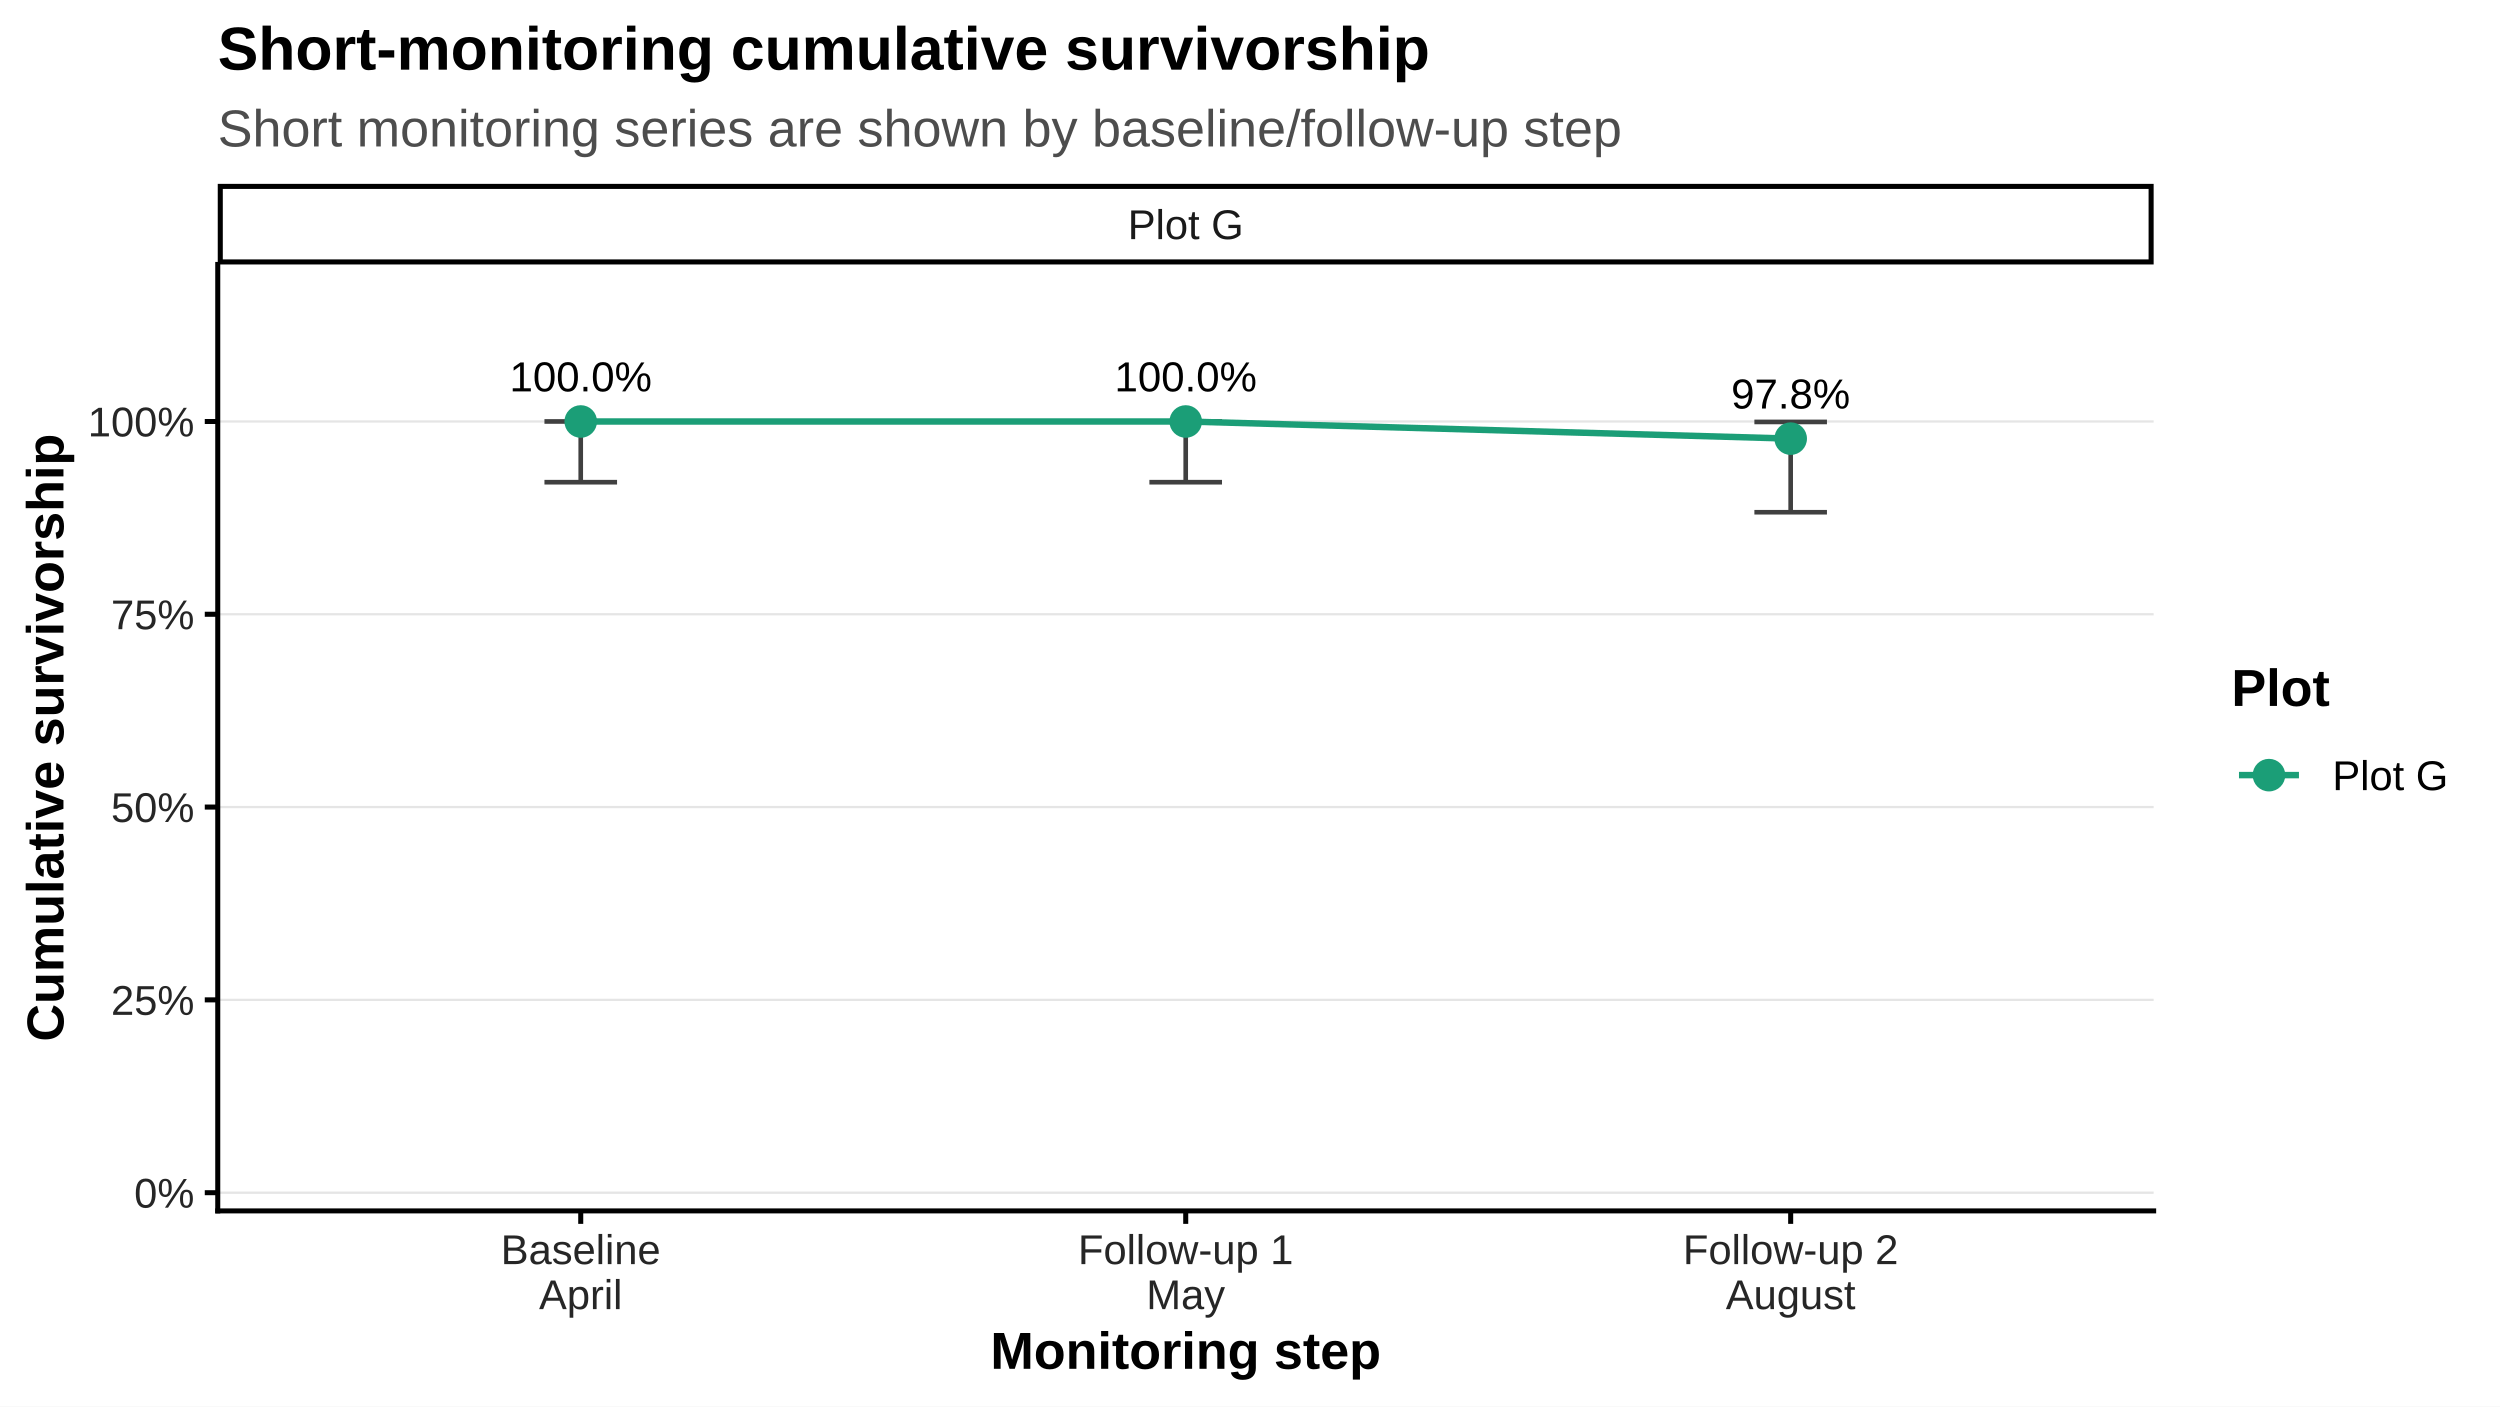
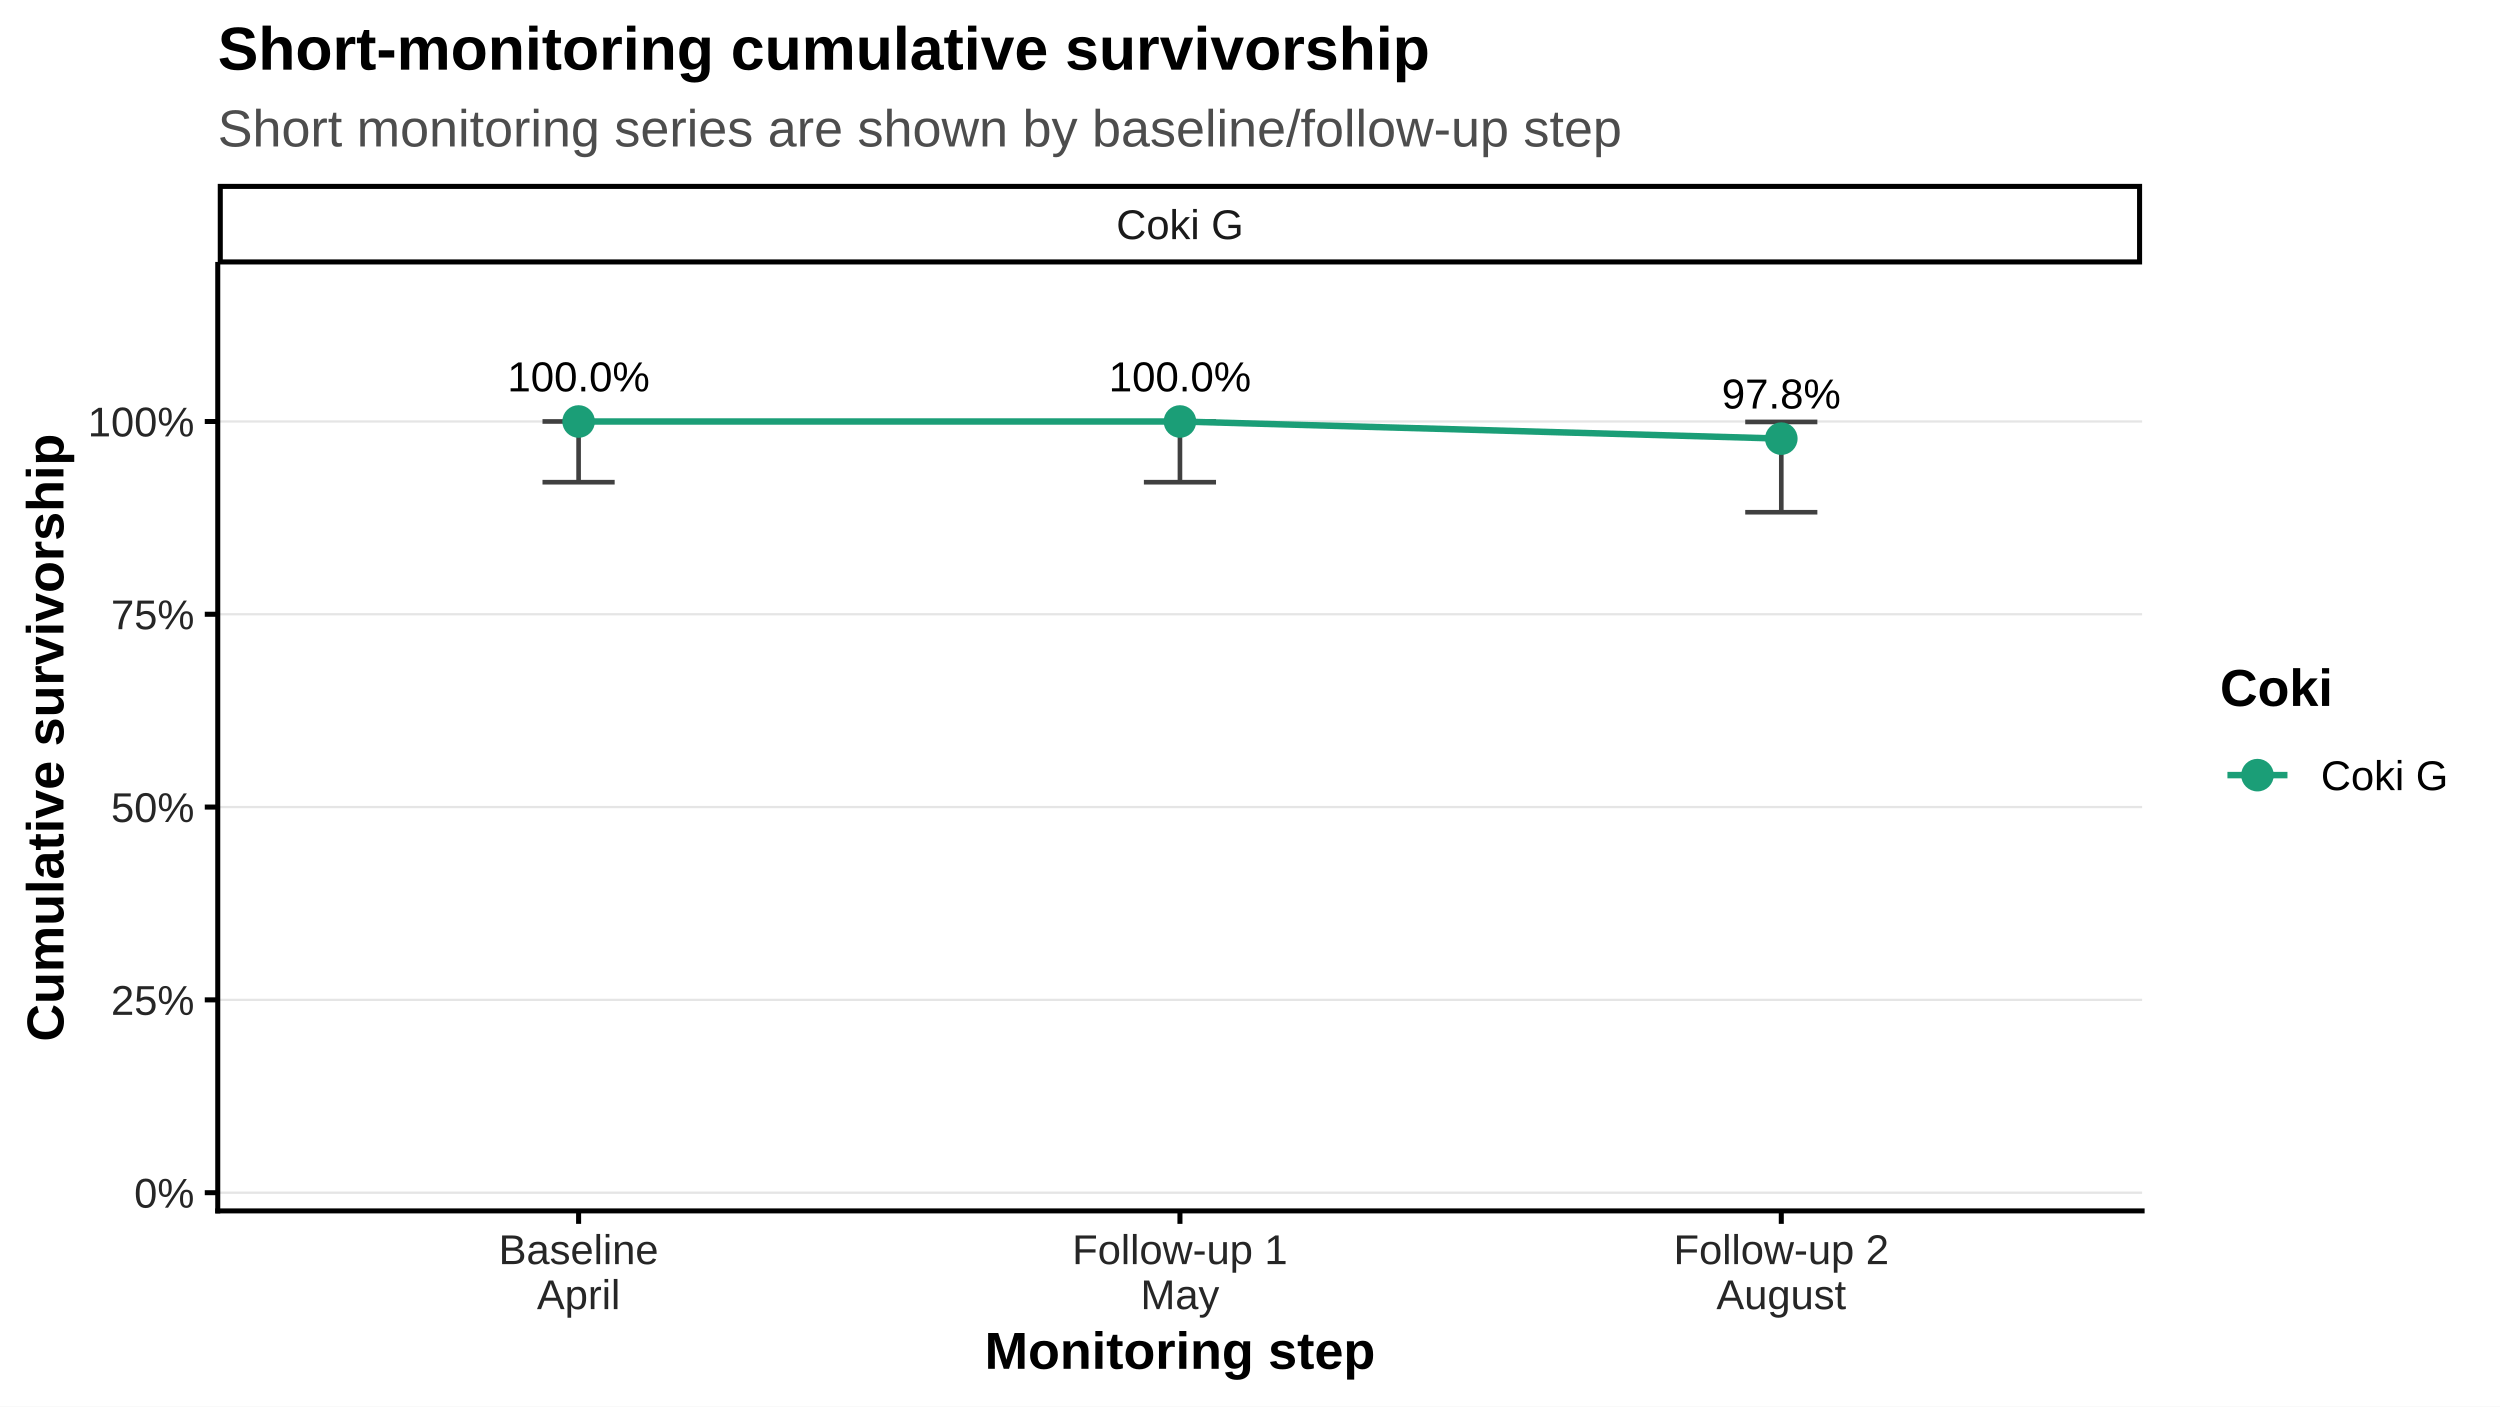
<svg xmlns="http://www.w3.org/2000/svg" class="svglite" width="576.00pt" height="324.00pt" viewBox="0 0 576.00 324.00">
  <defs>
    <style type="text/css">
    .svglite line, .svglite polyline, .svglite polygon, .svglite path, .svglite rect, .svglite circle {
      fill: none;
      stroke: #000000;
      stroke-linecap: round;
      stroke-linejoin: round;
      stroke-miterlimit: 10.00;
    }
    .svglite text {
      white-space: pre;
    }
  </style>
  </defs>
  <rect width="100%" height="100%" style="stroke: none; fill: #FFFFFF;" />
  <defs>
    <clipPath id="cpMC4wMHw1NzYuMDB8MC4wMHwzMjQuMDA=">
      <rect x="0.00" y="0.00" width="576.00" height="324.00" />
    </clipPath>
  </defs>
  <g clip-path="url(#cpMC4wMHw1NzYuMDB8MC4wMHwzMjQuMDA=)">
    <rect x="-0" y="0.00" width="576.00" height="324.00" style="stroke-width: 1.16; stroke: #FFFFFF; fill: #FFFFFF;" />
  </g>
  <defs>
-     <clipPath id="cpNTAuMTd8NDk2LjIwfDYwLjkzfDI3OC45OQ==">
-       <rect x="50.17" y="60.93" width="446.03" height="218.06" />
+     <clipPath id="cpNTAuMTd8NDkzLjU0fDYwLjkzfDI3OC45OQ==">
+       <rect x="50.17" y="60.93" width="443.37" height="218.06" />
    </clipPath>
  </defs>
-   <g clip-path="url(#cpNTAuMTd8NDk2LjIwfDYwLjkzfDI3OC45OQ==)">
-     <rect x="50.17" y="60.93" width="446.03" height="218.06" style="stroke-width: 1.16; stroke: none; fill: #FFFFFF;" />
-     <polyline points="50.17,274.80 496.20,274.80 " style="stroke-width: 0.53; stroke: #E5E5E5; stroke-linecap: butt;" />
-     <polyline points="50.17,230.37 496.20,230.37 " style="stroke-width: 0.53; stroke: #E5E5E5; stroke-linecap: butt;" />
-     <polyline points="50.17,185.95 496.20,185.95 " style="stroke-width: 0.53; stroke: #E5E5E5; stroke-linecap: butt;" />
-     <polyline points="50.17,141.53 496.20,141.53 " style="stroke-width: 0.53; stroke: #E5E5E5; stroke-linecap: butt;" />
-     <polyline points="50.17,97.11 496.20,97.11 " style="stroke-width: 0.53; stroke: #E5E5E5; stroke-linecap: butt;" />
-     <polyline points="125.44,97.11 142.17,97.11 " style="stroke-width: 1.07; stroke: #404040; stroke-linecap: butt;" />
-     <polyline points="133.80,97.11 133.80,111.10 " style="stroke-width: 1.07; stroke: #404040; stroke-linecap: butt;" />
-     <polyline points="125.44,111.10 142.17,111.10 " style="stroke-width: 1.07; stroke: #404040; stroke-linecap: butt;" />
-     <polyline points="264.82,97.11 281.55,97.11 " style="stroke-width: 1.07; stroke: #404040; stroke-linecap: butt;" />
-     <polyline points="273.19,97.11 273.19,111.10 " style="stroke-width: 1.07; stroke: #404040; stroke-linecap: butt;" />
-     <polyline points="264.82,111.10 281.55,111.10 " style="stroke-width: 1.07; stroke: #404040; stroke-linecap: butt;" />
-     <polyline points="404.21,97.21 420.93,97.21 " style="stroke-width: 1.07; stroke: #404040; stroke-linecap: butt;" />
-     <polyline points="412.57,97.21 412.57,118.02 " style="stroke-width: 1.07; stroke: #404040; stroke-linecap: butt;" />
-     <polyline points="404.21,118.02 420.93,118.02 " style="stroke-width: 1.07; stroke: #404040; stroke-linecap: butt;" />
-     <polyline points="133.80,97.11 273.19,97.11 412.57,101.06 " style="stroke-width: 1.49; stroke: #1B9E77; stroke-linecap: butt;" />
-     <circle cx="133.80" cy="97.11" r="3.37" style="stroke-width: 0.77; stroke: #1B9E77; fill: #1B9E77;" />
-     <circle cx="273.19" cy="97.11" r="3.37" style="stroke-width: 0.77; stroke: #1B9E77; fill: #1B9E77;" />
-     <circle cx="412.57" cy="101.06" r="3.37" style="stroke-width: 0.77; stroke: #1B9E77; fill: #1B9E77;" />
-     <text x="133.80" y="90.17" text-anchor="middle" style="font-size: 9.67px; font-family: &quot;Arial&quot;;" textLength="32.80px" lengthAdjust="spacingAndGlyphs">100.0%</text>
-     <text x="273.19" y="90.17" text-anchor="middle" style="font-size: 9.67px; font-family: &quot;Arial&quot;;" textLength="32.80px" lengthAdjust="spacingAndGlyphs">100.0%</text>
-     <text x="412.57" y="94.12" text-anchor="middle" style="font-size: 9.67px; font-family: &quot;Arial&quot;;" textLength="27.42px" lengthAdjust="spacingAndGlyphs">97.8%</text>
+   <g clip-path="url(#cpNTAuMTd8NDkzLjU0fDYwLjkzfDI3OC45OQ==)">
+     <rect x="50.17" y="60.93" width="443.37" height="218.06" style="stroke-width: 1.16; stroke: none; fill: #FFFFFF;" />
+     <polyline points="50.17,274.80 493.54,274.80 " style="stroke-width: 0.53; stroke: #E5E5E5; stroke-linecap: butt;" />
+     <polyline points="50.17,230.37 493.54,230.37 " style="stroke-width: 0.53; stroke: #E5E5E5; stroke-linecap: butt;" />
+     <polyline points="50.17,185.95 493.54,185.95 " style="stroke-width: 0.53; stroke: #E5E5E5; stroke-linecap: butt;" />
+     <polyline points="50.17,141.53 493.54,141.53 " style="stroke-width: 0.53; stroke: #E5E5E5; stroke-linecap: butt;" />
+     <polyline points="50.17,97.11 493.54,97.11 " style="stroke-width: 0.53; stroke: #E5E5E5; stroke-linecap: butt;" />
+     <polyline points="124.99,97.11 141.62,97.11 " style="stroke-width: 1.07; stroke: #404040; stroke-linecap: butt;" />
+     <polyline points="133.31,97.11 133.31,111.10 " style="stroke-width: 1.07; stroke: #404040; stroke-linecap: butt;" />
+     <polyline points="124.99,111.10 141.62,111.10 " style="stroke-width: 1.07; stroke: #404040; stroke-linecap: butt;" />
+     <polyline points="263.55,97.11 280.17,97.11 " style="stroke-width: 1.07; stroke: #404040; stroke-linecap: butt;" />
+     <polyline points="271.86,97.11 271.86,111.10 " style="stroke-width: 1.07; stroke: #404040; stroke-linecap: butt;" />
+     <polyline points="263.55,111.10 280.17,111.10 " style="stroke-width: 1.07; stroke: #404040; stroke-linecap: butt;" />
+     <polyline points="402.10,97.21 418.72,97.21 " style="stroke-width: 1.07; stroke: #404040; stroke-linecap: butt;" />
+     <polyline points="410.41,97.21 410.41,118.02 " style="stroke-width: 1.07; stroke: #404040; stroke-linecap: butt;" />
+     <polyline points="402.10,118.02 418.72,118.02 " style="stroke-width: 1.07; stroke: #404040; stroke-linecap: butt;" />
+     <polyline points="133.31,97.11 271.86,97.11 410.41,101.06 " style="stroke-width: 1.49; stroke: #1B9E77; stroke-linecap: butt;" />
+     <circle cx="133.31" cy="97.11" r="3.37" style="stroke-width: 0.77; stroke: #1B9E77; fill: #1B9E77;" />
+     <circle cx="271.86" cy="97.11" r="3.37" style="stroke-width: 0.77; stroke: #1B9E77; fill: #1B9E77;" />
+     <circle cx="410.41" cy="101.06" r="3.37" style="stroke-width: 0.77; stroke: #1B9E77; fill: #1B9E77;" />
+     <text x="133.31" y="90.17" text-anchor="middle" style="font-size: 9.67px; font-family: &quot;Arial&quot;;" textLength="32.80px" lengthAdjust="spacingAndGlyphs">100.0%</text>
+     <text x="271.86" y="90.17" text-anchor="middle" style="font-size: 9.67px; font-family: &quot;Arial&quot;;" textLength="32.80px" lengthAdjust="spacingAndGlyphs">100.0%</text>
+     <text x="410.41" y="94.12" text-anchor="middle" style="font-size: 9.67px; font-family: &quot;Arial&quot;;" textLength="27.42px" lengthAdjust="spacingAndGlyphs">97.8%</text>
  </g>
  <g clip-path="url(#cpMC4wMHw1NzYuMDB8MC4wMHwzMjQuMDA=)">
</g>
  <defs>
-     <clipPath id="cpNTAuMTd8NDk2LjIwfDQyLjM2fDYwLjkz">
-       <rect x="50.17" y="42.36" width="446.03" height="18.57" />
+     <clipPath id="cpNTAuMTd8NDkzLjU0fDQyLjM2fDYwLjkz">
+       <rect x="50.17" y="42.36" width="443.37" height="18.57" />
    </clipPath>
  </defs>
-   <g clip-path="url(#cpNTAuMTd8NDk2LjIwfDQyLjM2fDYwLjkz)">
-     <rect x="50.17" y="42.36" width="446.03" height="18.57" style="stroke-width: 2.33; fill: #FFFFFF;" />
-     <text x="273.19" y="55.09" text-anchor="middle" style="font-size: 9.60px;fill: #1A1A1A; font-family: &quot;Arial&quot;;" textLength="26.65px" lengthAdjust="spacingAndGlyphs">Plot G</text>
+   <g clip-path="url(#cpNTAuMTd8NDkzLjU0fDQyLjM2fDYwLjkz)">
+     <rect x="50.17" y="42.36" width="443.37" height="18.57" style="stroke-width: 2.33; fill: #FFFFFF;" />
+     <text x="271.86" y="55.09" text-anchor="middle" style="font-size: 9.60px;fill: #1A1A1A; font-family: &quot;Arial&quot;;" textLength="29.31px" lengthAdjust="spacingAndGlyphs">Coki G</text>
  </g>
  <g clip-path="url(#cpMC4wMHw1NzYuMDB8MC4wMHwzMjQuMDA=)">
-     <polyline points="50.17,278.99 496.20,278.99 " style="stroke-width: 1.16; stroke-linecap: square;" />
-     <polyline points="133.80,281.98 133.80,278.99 " style="stroke-width: 1.16; stroke-linecap: butt;" />
-     <polyline points="273.19,281.98 273.19,278.99 " style="stroke-width: 1.16; stroke-linecap: butt;" />
-     <polyline points="412.57,281.98 412.57,278.99 " style="stroke-width: 1.16; stroke-linecap: butt;" />
-     <text x="133.80" y="291.25" text-anchor="middle" style="font-size: 9.60px;fill: #262626; font-family: &quot;Arial&quot;;" textLength="36.80px" lengthAdjust="spacingAndGlyphs">Baseline</text>
-     <text x="133.80" y="301.62" text-anchor="middle" style="font-size: 9.60px;fill: #262626; font-family: &quot;Arial&quot;;" textLength="19.20px" lengthAdjust="spacingAndGlyphs">April</text>
-     <text x="273.19" y="291.25" text-anchor="middle" style="font-size: 9.60px;fill: #262626; font-family: &quot;Arial&quot;;" textLength="49.59px" lengthAdjust="spacingAndGlyphs">Follow-up 1</text>
-     <text x="273.19" y="301.62" text-anchor="middle" style="font-size: 9.60px;fill: #262626; font-family: &quot;Arial&quot;;" textLength="18.12px" lengthAdjust="spacingAndGlyphs">May</text>
-     <text x="412.57" y="291.25" text-anchor="middle" style="font-size: 9.60px;fill: #262626; font-family: &quot;Arial&quot;;" textLength="49.59px" lengthAdjust="spacingAndGlyphs">Follow-up 2</text>
-     <text x="412.57" y="301.62" text-anchor="middle" style="font-size: 9.60px;fill: #262626; font-family: &quot;Arial&quot;;" textLength="29.87px" lengthAdjust="spacingAndGlyphs">August</text>
+     <polyline points="50.17,278.99 493.54,278.99 " style="stroke-width: 1.16; stroke-linecap: square;" />
+     <polyline points="133.31,281.98 133.31,278.99 " style="stroke-width: 1.16; stroke-linecap: butt;" />
+     <polyline points="271.86,281.98 271.86,278.99 " style="stroke-width: 1.16; stroke-linecap: butt;" />
+     <polyline points="410.41,281.98 410.41,278.99 " style="stroke-width: 1.16; stroke-linecap: butt;" />
+     <text x="133.31" y="291.25" text-anchor="middle" style="font-size: 9.60px;fill: #262626; font-family: &quot;Arial&quot;;" textLength="36.80px" lengthAdjust="spacingAndGlyphs">Baseline</text>
+     <text x="133.31" y="301.62" text-anchor="middle" style="font-size: 9.60px;fill: #262626; font-family: &quot;Arial&quot;;" textLength="19.20px" lengthAdjust="spacingAndGlyphs">April</text>
+     <text x="271.86" y="291.25" text-anchor="middle" style="font-size: 9.60px;fill: #262626; font-family: &quot;Arial&quot;;" textLength="49.59px" lengthAdjust="spacingAndGlyphs">Follow-up 1</text>
+     <text x="271.86" y="301.62" text-anchor="middle" style="font-size: 9.60px;fill: #262626; font-family: &quot;Arial&quot;;" textLength="18.12px" lengthAdjust="spacingAndGlyphs">May</text>
+     <text x="410.41" y="291.25" text-anchor="middle" style="font-size: 9.60px;fill: #262626; font-family: &quot;Arial&quot;;" textLength="49.59px" lengthAdjust="spacingAndGlyphs">Follow-up 2</text>
+     <text x="410.41" y="301.62" text-anchor="middle" style="font-size: 9.60px;fill: #262626; font-family: &quot;Arial&quot;;" textLength="29.87px" lengthAdjust="spacingAndGlyphs">August</text>
    <polyline points="50.17,278.99 50.17,60.93 " style="stroke-width: 1.16; stroke-linecap: square;" />
    <text x="44.79" y="278.24" text-anchor="end" style="font-size: 9.60px;fill: #262626; font-family: &quot;Arial&quot;;" textLength="13.87px" lengthAdjust="spacingAndGlyphs">0%</text>
    <text x="44.79" y="233.82" text-anchor="end" style="font-size: 9.60px;fill: #262626; font-family: &quot;Arial&quot;;" textLength="19.20px" lengthAdjust="spacingAndGlyphs">25%</text>
    <text x="44.79" y="189.39" text-anchor="end" style="font-size: 9.60px;fill: #262626; font-family: &quot;Arial&quot;;" textLength="19.20px" lengthAdjust="spacingAndGlyphs">50%</text>
    <text x="44.79" y="144.97" text-anchor="end" style="font-size: 9.60px;fill: #262626; font-family: &quot;Arial&quot;;" textLength="19.20px" lengthAdjust="spacingAndGlyphs">75%</text>
    <text x="44.79" y="100.55" text-anchor="end" style="font-size: 9.60px;fill: #262626; font-family: &quot;Arial&quot;;" textLength="24.54px" lengthAdjust="spacingAndGlyphs">100%</text>
    <polyline points="47.18,274.80 50.17,274.80 " style="stroke-width: 1.16; stroke-linecap: butt;" />
    <polyline points="47.18,230.37 50.17,230.37 " style="stroke-width: 1.16; stroke-linecap: butt;" />
    <polyline points="47.18,185.95 50.17,185.95 " style="stroke-width: 1.16; stroke-linecap: butt;" />
    <polyline points="47.18,141.53 50.17,141.53 " style="stroke-width: 1.16; stroke-linecap: butt;" />
    <polyline points="47.18,97.11 50.17,97.11 " style="stroke-width: 1.16; stroke-linecap: butt;" />
-     <text x="273.19" y="315.37" text-anchor="middle" style="font-size: 12.00px; font-weight: bold; font-family: &quot;Arial&quot;;" textLength="89.99px" lengthAdjust="spacingAndGlyphs">Monitoring step</text>
+     <text x="271.86" y="315.37" text-anchor="middle" style="font-size: 12.00px; font-weight: bold; font-family: &quot;Arial&quot;;" textLength="89.99px" lengthAdjust="spacingAndGlyphs">Monitoring step</text>
    <text transform="translate(14.62,169.96) rotate(-90)" text-anchor="middle" style="font-size: 12.00px; font-weight: bold; font-family: &quot;Arial&quot;;" textLength="140.05px" lengthAdjust="spacingAndGlyphs">Cumulative survivorship</text>
-     <rect x="508.16" y="146.71" width="61.87" height="46.50" style="stroke-width: 1.16; stroke: none; fill: #FFFFFF;" />
-     <text x="514.13" y="162.65" style="font-size: 12.00px; font-weight: bold; font-family: &quot;Arial&quot;;" textLength="22.67px" lengthAdjust="spacingAndGlyphs">Plot</text>
-     <rect x="514.13" y="169.95" width="17.28" height="17.28" style="stroke-width: 1.16; stroke: none; fill: #FFFFFF;" />
-     <line x1="515.86" y1="178.59" x2="529.68" y2="178.59" style="stroke-width: 1.49; stroke: #1B9E77; stroke-linecap: butt;" />
-     <circle cx="522.77" cy="178.59" r="3.37" style="stroke-width: 0.77; stroke: #1B9E77; fill: #1B9E77;" />
-     <text x="537.39" y="182.04" style="font-size: 9.60px; font-family: &quot;Arial&quot;;" textLength="26.65px" lengthAdjust="spacingAndGlyphs">Plot G</text>
+     <rect x="505.50" y="146.71" width="64.52" height="46.50" style="stroke-width: 1.16; stroke: none; fill: #FFFFFF;" />
+     <text x="511.48" y="162.65" style="font-size: 12.00px; font-weight: bold; font-family: &quot;Arial&quot;;" textLength="26.01px" lengthAdjust="spacingAndGlyphs">Coki</text>
+     <rect x="511.48" y="169.95" width="17.28" height="17.28" style="stroke-width: 1.16; stroke: none; fill: #FFFFFF;" />
+     <line x1="513.20" y1="178.59" x2="527.03" y2="178.59" style="stroke-width: 1.49; stroke: #1B9E77; stroke-linecap: butt;" />
+     <circle cx="520.12" cy="178.59" r="3.37" style="stroke-width: 0.77; stroke: #1B9E77; fill: #1B9E77;" />
+     <text x="534.73" y="182.04" style="font-size: 9.60px; font-family: &quot;Arial&quot;;" textLength="29.31px" lengthAdjust="spacingAndGlyphs">Coki G</text>
    <text x="50.17" y="33.74" style="font-size: 12.00px;fill: #4D4D4D; font-family: &quot;Arial&quot;;" textLength="323.49px" lengthAdjust="spacingAndGlyphs">Short monitoring series are shown by baseline/follow-up step</text>
    <text x="50.17" y="16.05" style="font-size: 14.00px; font-weight: bold; font-family: &quot;Arial&quot;;" textLength="279.14px" lengthAdjust="spacingAndGlyphs">Short-monitoring cumulative survivorship</text>
  </g>
</svg>
